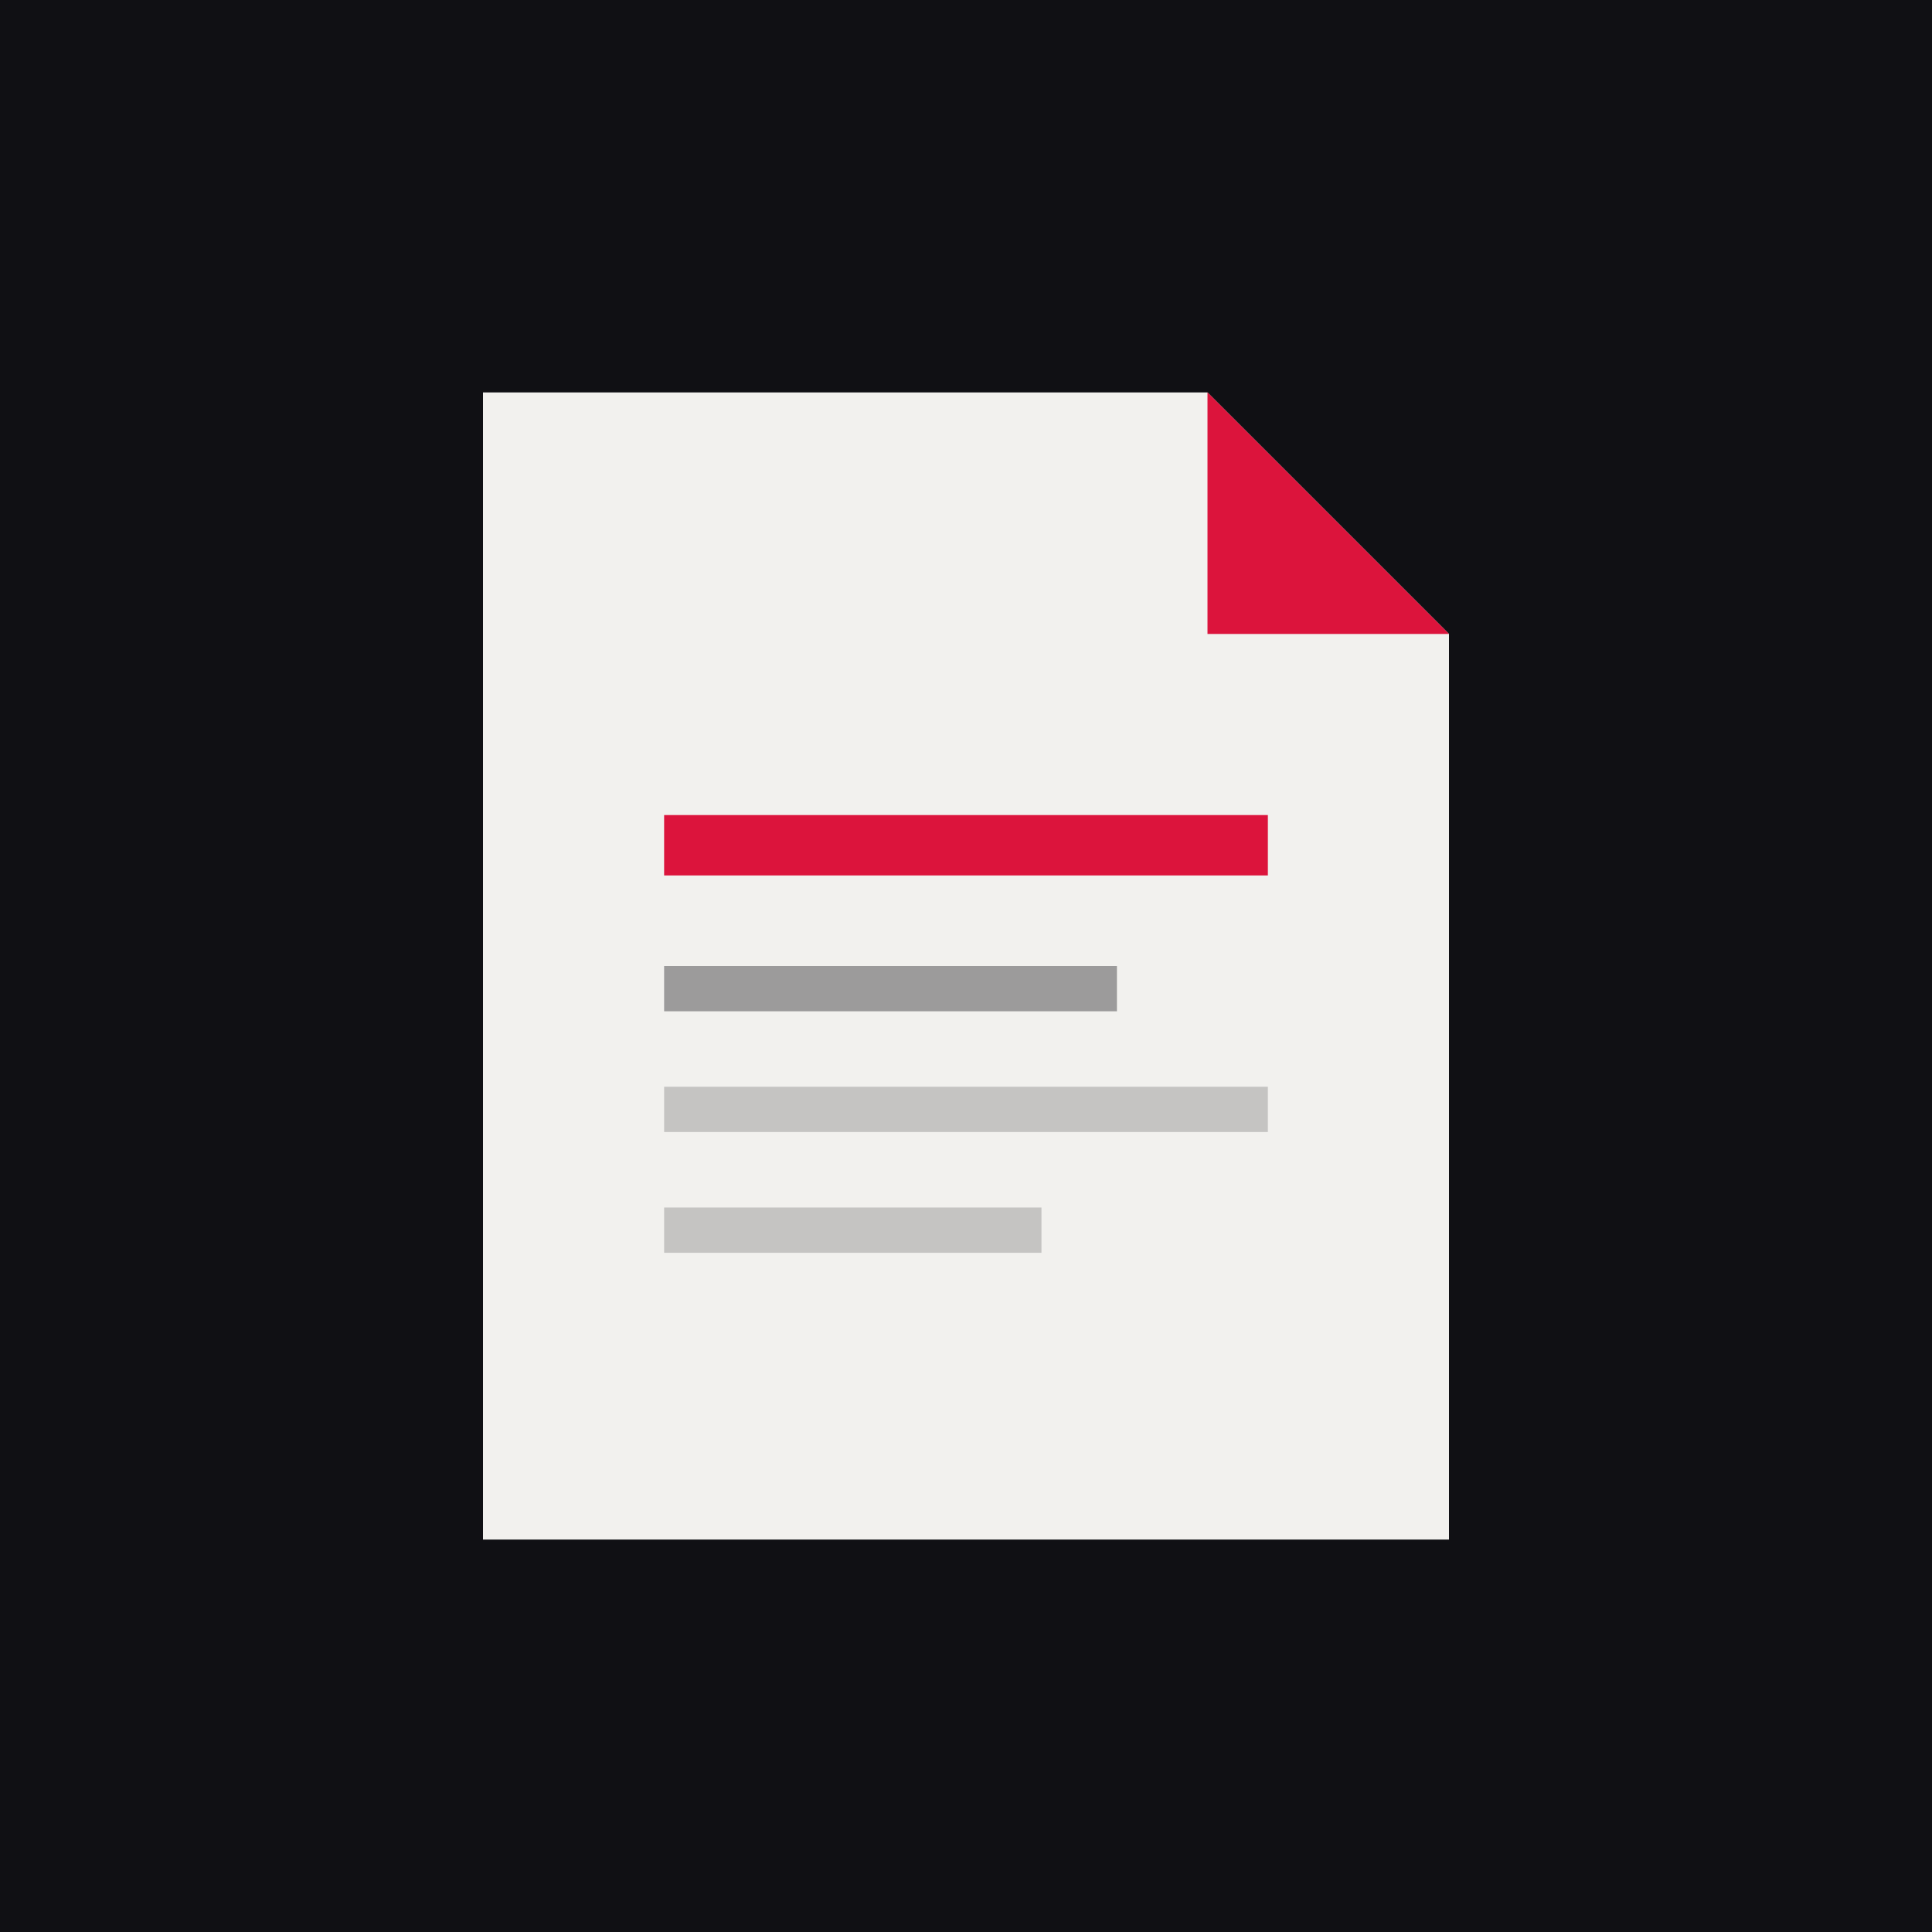
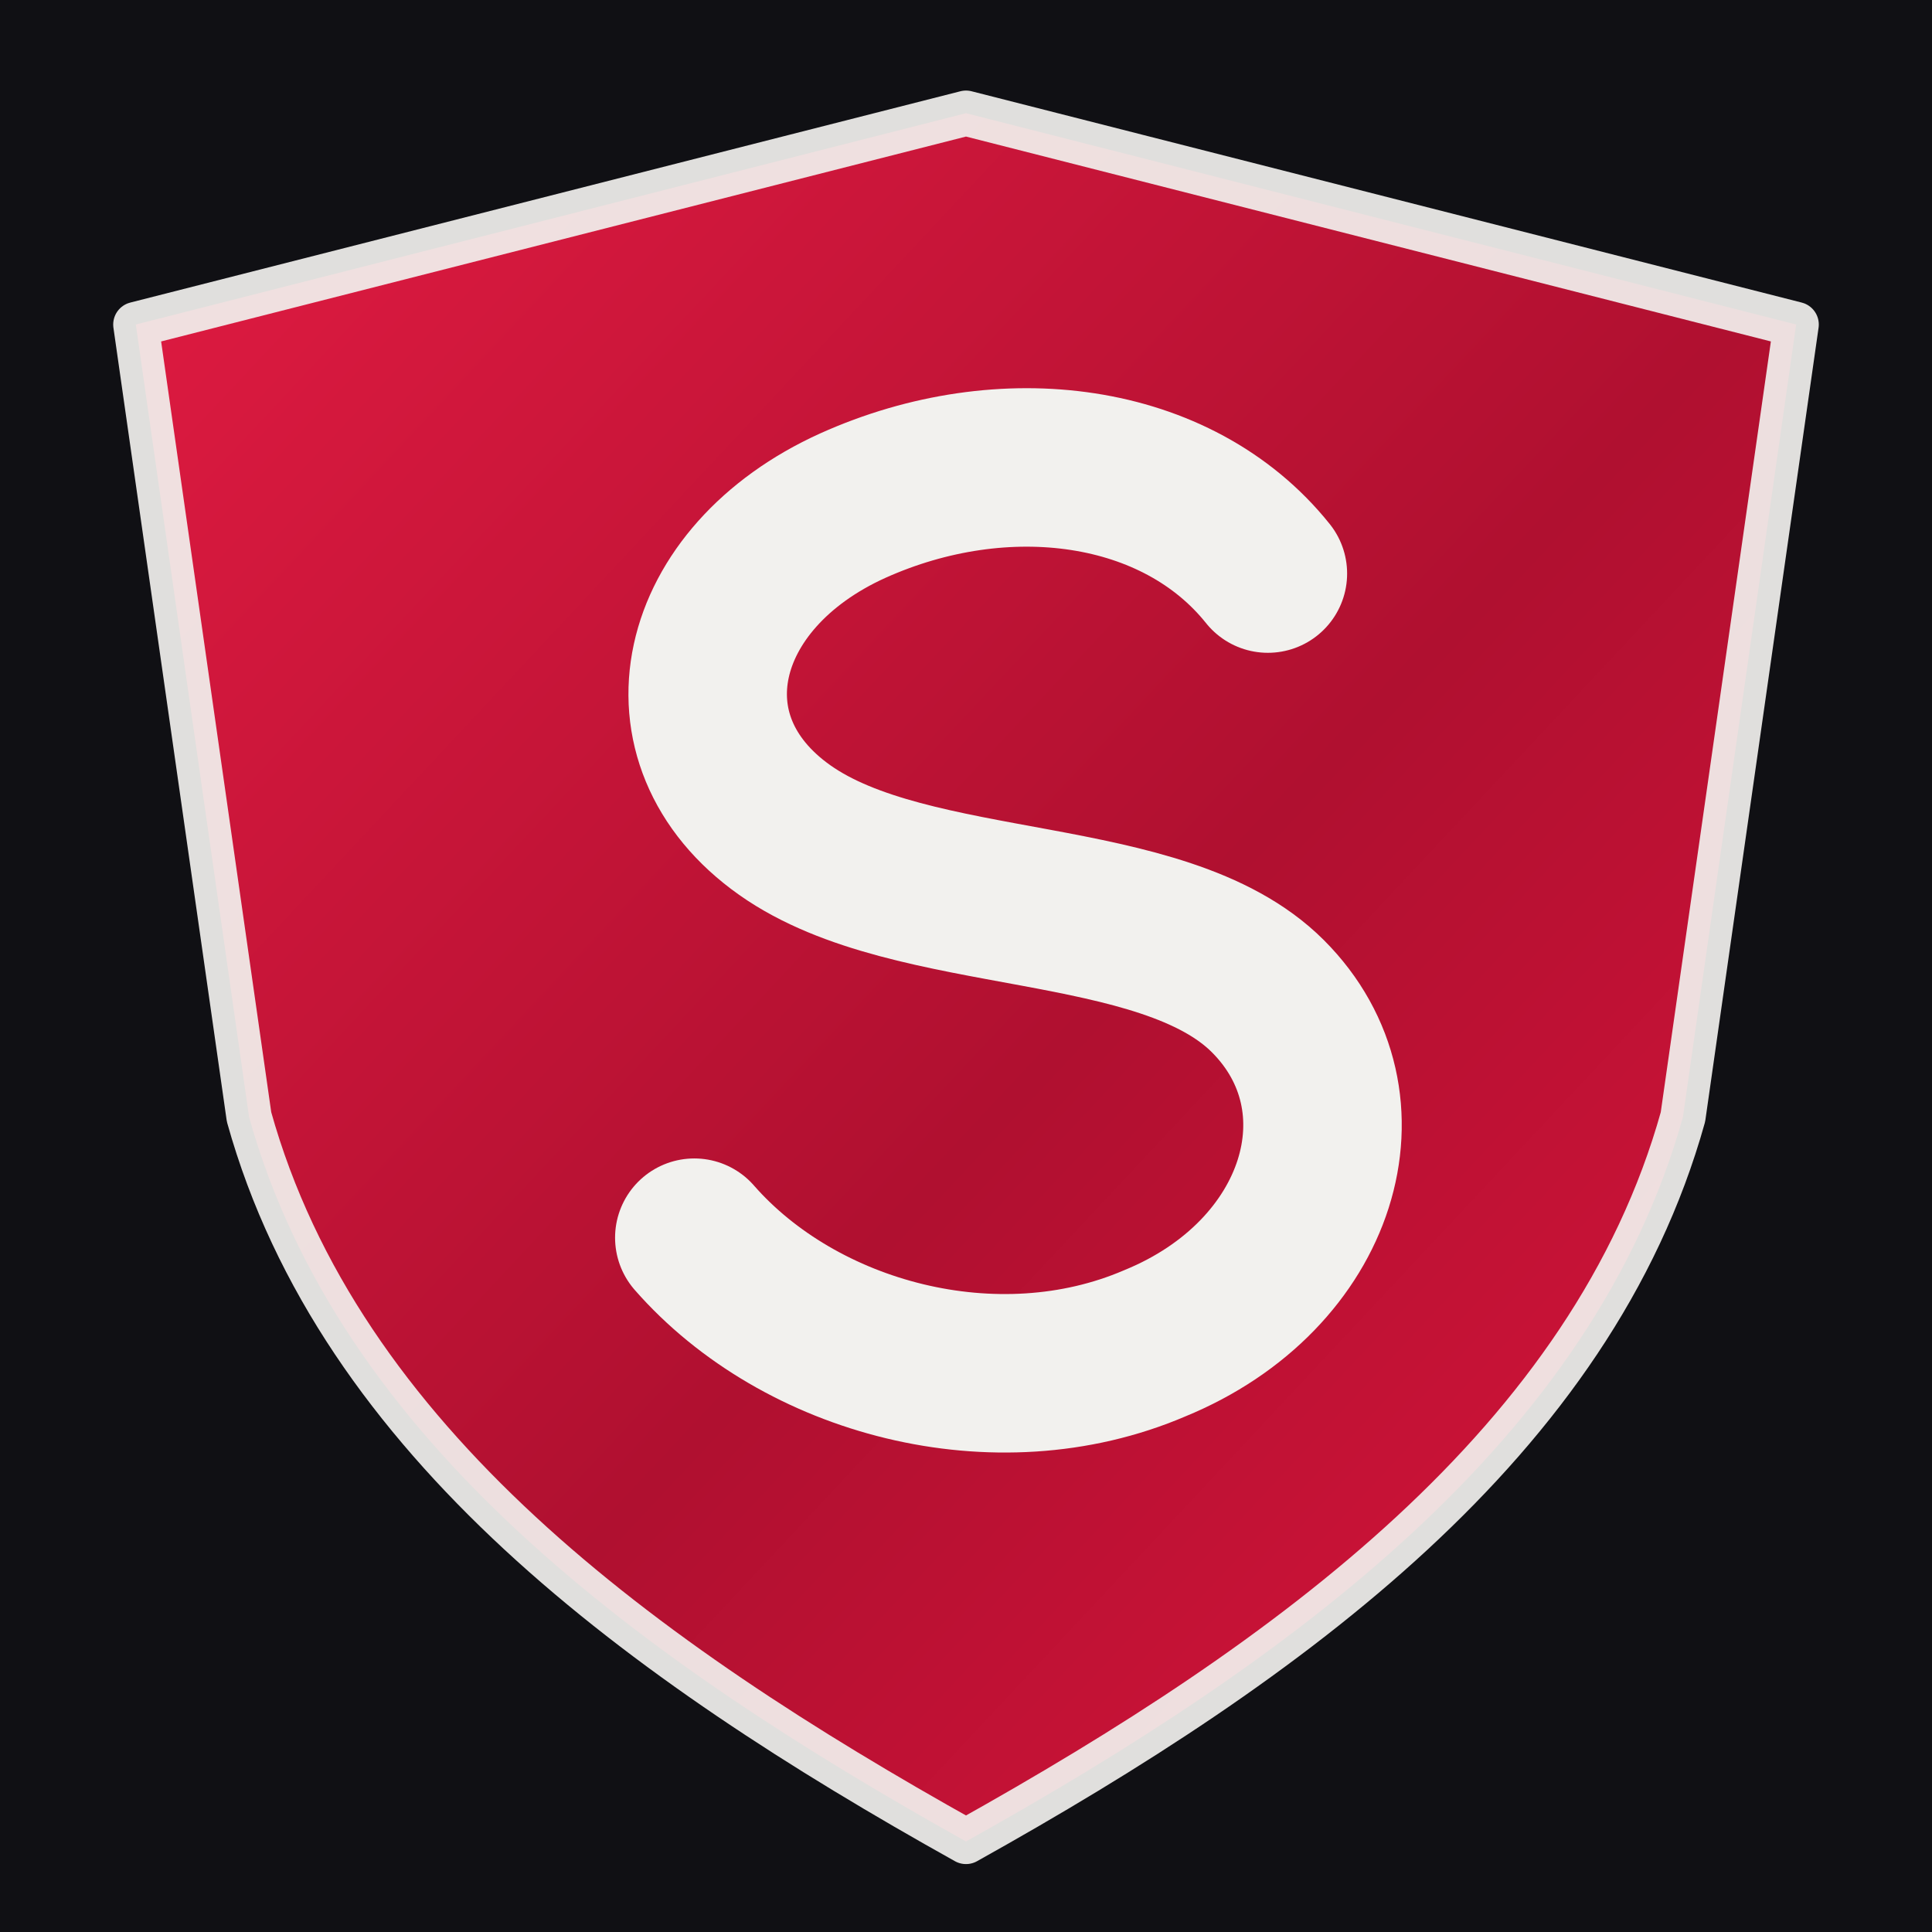
<svg xmlns="http://www.w3.org/2000/svg" viewBox="0 0 512 512" role="img" aria-label="SuperPDF">
  <rect width="512" height="512" fill="#101014" />
-   <path d="M128 104h192l64 64v240H128z" fill="#f2f1ee" />
-   <path d="M320 104l64 64h-64z" fill="#DC143C" />
-   <rect x="176" y="216" width="160" height="16" fill="#DC143C" />
-   <rect x="176" y="256" width="120" height="12" fill="#101014" opacity="0.38" />
-   <rect x="176" y="288" width="160" height="12" fill="#101014" opacity="0.2" />
-   <rect x="176" y="320" width="100" height="12" fill="#101014" opacity="0.2" />
+   <defs>
+     <linearGradient id="shield" x1="0" y1="0" x2="1" y2="1">
+       <stop offset="0" stop-color="#e11b42" />
+       <stop offset="0.55" stop-color="#b01030" />
+       <stop offset="1" stop-color="#dc143c" />
+     </linearGradient>
+   </defs>
+   <path d="M256 30 L476 86 L446 296 C422 382 342 440 256 488 C170 440 90 382 66 296 L36 86 Z" fill="url(#shield)" />
+   <path d="M256 30 L476 86 L446 296 C422 382 342 440 256 488 C170 440 90 382 66 296 L36 86 Z" fill="none" stroke="#f2f1ee" stroke-width="12" stroke-opacity="0.92" stroke-linejoin="round" />
+   <path d="M336 152 C312 122 266 116 226 134 C184 153 174 196 208 220 C242 244 308 236 336 264 C364 292 350 338 306 356 C264 374 212 360 184 328" fill="none" stroke="#f2f1ee" stroke-width="42" stroke-linecap="round" stroke-linejoin="round" />
</svg>
